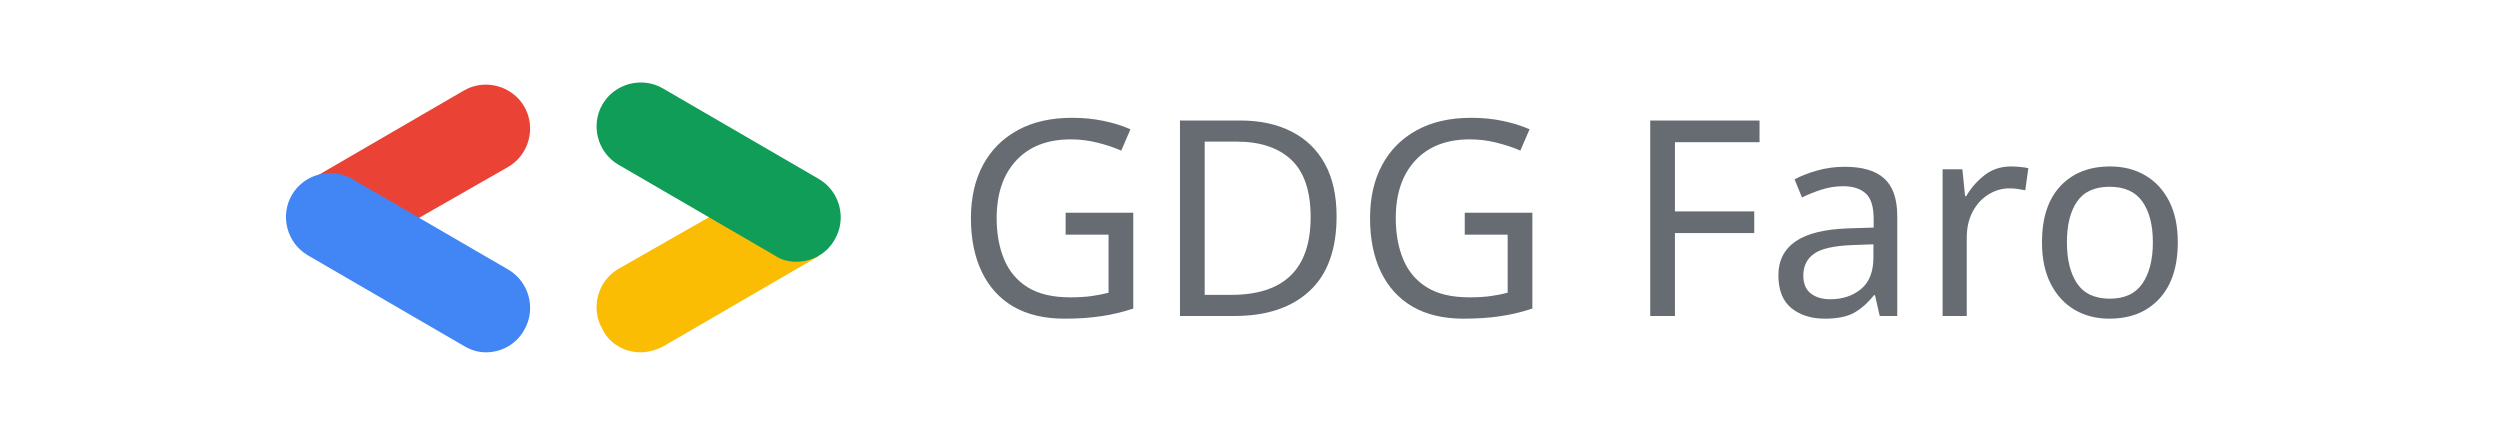
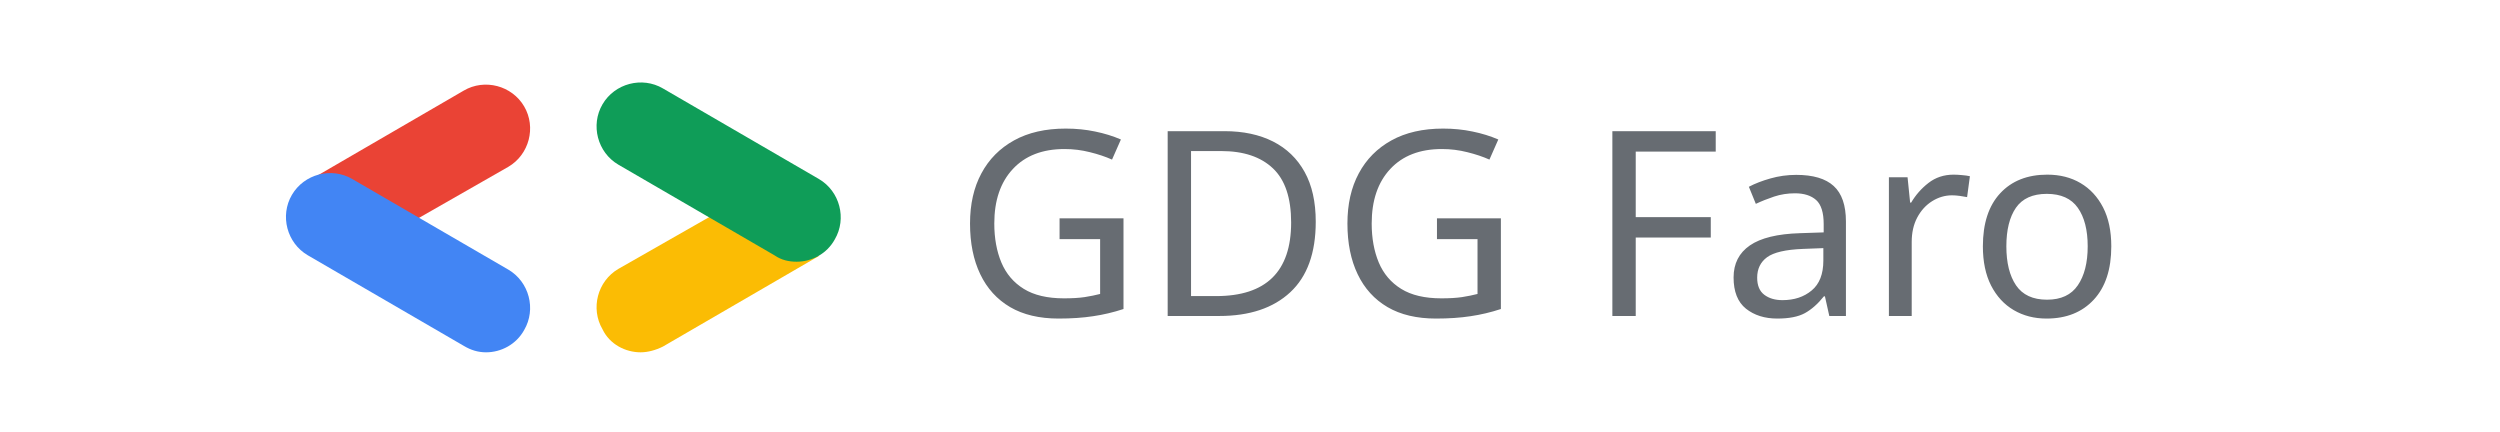
<svg xmlns="http://www.w3.org/2000/svg" version="1.1" id="Camada_1" x="0px" y="0px" viewBox="-131 367 347.7 60" style="enable-background:new -131 367 347.7 60;" xml:space="preserve">
  <style type="text/css">
	.st0{display:none;}
	.st1{display:inline;}
	.st2{fill:none;}
	.st3{display:inline;fill:url(#SVGID_1_);}
	.st4{display:inline;fill:none;}
	.st5{display:inline;opacity:9.000000e-002;fill:#010101;enable-background:new    ;}
	.st6{display:inline;fill:url(#SVGID_2_);}
	.st7{display:inline;fill:#4E4E4E;}
	.st8{fill:#EA4335;}
	.st9{fill:#4285F4;}
	.st10{fill:#FBBC04;}
	.st11{fill:#0F9D58;}
	.st12{fill:#676C72;}
- 	.st13{font-family:'GoogleSans-Regular';}
- 	.st14{font-size:38.07px;}
+ 	.st13{font-family:"Product Sans", sans-serif;}
+ 	.st14{font-size:36px;}
</style>
  <g transform="translate(-985.904 -3367.887)" class="st0">
    <g class="st1">
      <path class="st2" d="M987.4,4636.3l-12.1,19.8c-0.7,1.1-0.2,2,1.1,2h14.2c1.3,0,2.9-0.9,3.6-2l6.4-10.4L987.4,4636.3z     M1005,4617.5l-10.8-17.4c-0.7-1.1-2.3-2-3.6-2h-14.2c-1.3,0-1.8,0.9-1.1,2l13.8,22.5l7.8-10.9L1005,4617.5L1005,4617.5z" />
    </g>
    <linearGradient id="SVGID_1_" gradientUnits="userSpaceOnUse" x1="5507.577" y1="4194.052" x2="5523.055" y2="4203.724" gradientTransform="matrix(1 0 0 1 -4525.597 447.1619)">
      <stop offset="0.54" style="stop-color:#0A985C" />
      <stop offset="0.54" style="stop-color:#F6C25B" />
    </linearGradient>
    <path class="st3" d="M999.9,4641.4c-1.2-2-4-7.1-6.2-10.9l-2.4-4.2c0.6,1.1,0.5,2.8-0.1,3.8l-15.9,26c-0.7,1.1-0.2,2,1.1,2h14.2   c1.3,0,2.9-0.9,3.6-2l6.4-10.4C1000.6,4645.9,1001.4,4643.9,999.9,4641.4z" />
    <path class="st4" d="M987.4,4636.3l-12.1,19.8c-0.7,1.1-0.2,2,1.1,2h14.2c1.3,0,2.9-0.9,3.6-2l6.4-10.4L987.4,4636.3L987.4,4636.3z    M1005,4617.5l-10.8-17.4c-0.7-1.1-2.3-2-3.6-2h-14.2c-1.3,0-1.8,0.9-1.1,2l13.8,22.5l7.8-10.9L1005,4617.5z" />
    <path class="st5" d="M1010.3,4630.1c0.7-1.1,0.7-2.9,0-4l-5.3-8.6l-8.2-5.8l-7.8,10.9l2.1,3.4c0.7,1.1,0.7,2.9,0,4l-3.8,6.2   l13.3,9.4L1010.3,4630.1z" />
    <linearGradient id="SVGID_2_" gradientUnits="userSpaceOnUse" x1="5512.101" y1="4175.855" x2="5527.985" y2="4165.929" gradientTransform="matrix(1 0 0 1 -4525.597 447.1619)">
      <stop offset="0.57" style="stop-color:#5586C5" />
      <stop offset="0.57" style="stop-color:#D9423E" />
    </linearGradient>
    <path class="st6" d="M1010.3,4626.1l-16.1-26c-0.7-1.1-2.3-2-3.6-2h-14.2c-1.3,0-1.8,0.9-1.1,2l15.9,26l2.5,4.5   c2.1,3.8,5,8.9,6.2,10.9c1.8,3,0.2,5.1,0.9,4l9.5-15.3C1011,4629,1011,4627.2,1010.3,4626.1L1010.3,4626.1z M991.2,4626.1   L991.2,4626.1l0.1,0.1L991.2,4626.1z M992.4,4628.1l0.2,0.3L992.4,4628.1z M992.4,4628l0.3,0.5L992.4,4628z" />
    <path class="st7" d="M1044.2,4624.1h14.1v17.6c-3.8,1.3-8,2-12.6,2c-5,0-8.9-1.5-11.6-4.4s-4.1-7.1-4.1-12.5   c0-5.3,1.5-9.4,4.5-12.3s7.2-4.4,12.6-4.4c2.1,0,4,0.2,5.8,0.6s3.4,0.9,4.8,1.5l-2.8,6.9c-2.3-1.2-4.9-1.7-7.7-1.7   c-2.6,0-4.6,0.8-6,2.5s-2.1,4.1-2.1,7.2c0,3,0.6,5.4,1.9,7s3.1,2.4,5.5,2.4c1.3,0,2.5-0.1,3.6-0.4v-5.1h-5.8L1044.2,4624.1   L1044.2,4624.1L1044.2,4624.1z M1089.8,4626.2c0,5.4-1.5,9.6-4.5,12.6c-3,2.9-7.2,4.4-12.6,4.4h-10.5v-32.6h11.3   c5.2,0,9.3,1.3,12.1,4C1088.4,4617.3,1089.8,4621.2,1089.8,4626.2L1089.8,4626.2z M1080.7,4626.5c0-3-0.6-5.2-1.8-6.6   c-1.2-1.4-3-2.2-5.4-2.2h-2.6v18.3h2c2.7,0,4.6-0.8,5.9-2.3S1080.7,4629.7,1080.7,4626.5L1080.7,4626.5z M1106.1,4624.1h14.1v17.6   c-3.8,1.3-8,2-12.6,2c-5,0-8.9-1.5-11.6-4.4s-4.1-7.1-4.1-12.5c0-5.3,1.5-9.4,4.5-12.3s7.2-4.4,12.6-4.4c2.1,0,4,0.2,5.8,0.6   s3.4,0.9,4.8,1.5l-2.8,6.9c-2.3-1.2-4.9-1.7-7.7-1.7c-2.6,0-4.6,0.8-6,2.5s-2.1,4.1-2.1,7.2c0,3,0.6,5.4,1.9,7s3.1,2.4,5.5,2.4   c1.3,0,2.5-0.1,3.6-0.4v-5.1h-5.8L1106.1,4624.1z" />
  </g>
  <g class="st0">
    <path class="st7" d="M170.9,1246.8c-3.1,0-5.5,1.1-7.2,3.3c-1.8,2.2-2.6,5.2-2.6,9c0,4,0.8,7,2.5,9.1s4.1,3.1,7.3,3.1   c1.4,0,2.7-0.1,4-0.4s2.6-0.6,4-1.1v4.6c-2.6,1-5.5,1.4-8.7,1.4c-4.8,0-8.4-1.4-11-4.3c-2.6-2.9-3.8-7-3.8-12.4   c0-3.4,0.6-6.4,1.9-8.9c1.2-2.5,3-4.5,5.4-5.8c2.3-1.4,5.1-2,8.3-2c3.3,0,6.4,0.7,9.2,2.1l-1.9,4.4c-1.1-0.5-2.3-1-3.5-1.4   C173.6,1247,172.3,1246.8,170.9,1246.8L170.9,1246.8z M204.4,1275.3h-5.3v-15.2c0-1.9-0.4-3.3-1.1-4.3s-2-1.4-3.6-1.4   c-2.2,0-3.8,0.7-4.8,2c-1,1.3-1.5,3.5-1.5,6.6v12.2h-5.2v-34.7h5.2v8.8c0,1.4-0.1,2.9-0.3,4.5h0.3c0.7-1.2,1.7-2.1,3-2.8   c1.3-0.7,2.8-1,4.4-1c6,0,9,3,9,9L204.4,1275.3L204.4,1275.3z M219.7,1275.8c-3.8,0-6.8-1.1-9-3.4c-2.2-2.2-3.2-5.3-3.2-9.2   c0-4,1-7.2,3-9.5s4.8-3.5,8.3-3.5c3.3,0,5.8,1,7.7,3c1.9,2,2.8,4.7,2.8,8.2v2.8h-16.4c0.1,2.4,0.7,4.2,1.9,5.5s2.9,1.9,5.1,1.9   c1.5,0,2.8-0.1,4.1-0.4c1.3-0.3,2.6-0.7,4-1.4v4.3c-1.3,0.6-2.6,1-3.9,1.3S221.4,1275.8,219.7,1275.8L219.7,1275.8z M218.7,1254.2   c-1.7,0-3,0.5-4,1.6c-1,1.1-1.6,2.6-1.8,4.6h11.2c0-2-0.5-3.6-1.5-4.6C221.7,1254.7,220.4,1254.2,218.7,1254.2L218.7,1254.2z    M245,1250.2c1.1,0,1.9,0.1,2.6,0.2l-0.5,4.9c-0.7-0.2-1.5-0.3-2.3-0.3c-2.1,0-3.8,0.7-5.1,2.1c-1.3,1.4-2,3.1-2,5.3v12.9h-5.2   v-24.7h4.1l0.7,4.3h0.3c0.8-1.5,1.9-2.6,3.2-3.5C242.1,1250.6,243.5,1250.2,245,1250.2z M254.5,1262.3l3-3.7l7.4-7.9h6l-9.9,10.6   l10.5,14.1h-6.2l-7.9-10.8l-2.9,2.4v8.4h-5.2v-34.7h5.2v16.9l-0.3,4.7H254.5L254.5,1262.3z M288.2,1275.3l-1-3.4H287   c-1.2,1.5-2.4,2.5-3.6,3.1c-1.2,0.5-2.8,0.8-4.6,0.8c-2.4,0-4.3-0.7-5.7-2c-1.4-1.3-2-3.2-2-5.6c0-2.5,0.9-4.5,2.8-5.8   c1.9-1.3,4.8-2,8.6-2.1l4.3-0.1v-1.3c0-1.6-0.4-2.8-1.1-3.5c-0.7-0.8-1.9-1.2-3.4-1.2c-1.3,0-2.5,0.2-3.6,0.6   c-1.2,0.4-2.3,0.8-3.3,1.3l-1.7-3.7c1.3-0.7,2.8-1.2,4.4-1.6c1.6-0.4,3.1-0.5,4.5-0.5c3.1,0,5.5,0.7,7.1,2.1   c1.6,1.4,2.4,3.5,2.4,6.4v16.6L288.2,1275.3L288.2,1275.3z M280.4,1271.7c1.9,0,3.4-0.5,4.6-1.6c1.2-1.1,1.7-2.6,1.7-4.5v-2.1   l-3.2,0.1c-2.5,0.1-4.3,0.5-5.4,1.2s-1.7,1.9-1.7,3.4c0,1.1,0.3,2,1,2.6S279.1,1271.7,280.4,1271.7L280.4,1271.7z M313.1,1268.3   c0,2.4-0.9,4.3-2.6,5.5c-1.8,1.3-4.3,1.9-7.5,1.9c-3.3,0-5.9-0.5-7.9-1.5v-4.5c2.9,1.3,5.6,2,8.1,2c3.2,0,4.8-1,4.8-2.9   c0-0.6-0.2-1.1-0.5-1.6c-0.4-0.4-0.9-0.8-1.8-1.3s-2-1-3.4-1.5c-2.8-1.1-4.8-2.2-5.8-3.3c-1-1.1-1.5-2.5-1.5-4.3   c0-2.1,0.9-3.7,2.6-4.9s4-1.8,6.9-1.8s5.6,0.6,8.2,1.8l-1.7,3.9c-2.7-1.1-4.9-1.6-6.7-1.6c-2.8,0-4.1,0.8-4.1,2.4   c0,0.8,0.4,1.4,1.1,2s2.3,1.3,4.7,2.2c2,0.8,3.5,1.5,4.4,2.2s1.6,1.4,2.1,2.3C312.9,1266.1,313.1,1267.1,313.1,1268.3L313.1,1268.3   z M312.3,1250.7h5.7l5,14c0.8,2,1.3,3.9,1.5,5.6h0.2c0.1-0.8,0.4-1.8,0.7-3c0.3-1.2,2.2-6.7,5.7-16.6h5.7l-10.5,27.9   c-1.9,5.1-5.1,7.7-9.6,7.7c-1.2,0-2.3-0.1-3.4-0.4v-4.1c0.8,0.2,1.7,0.3,2.7,0.3c2.5,0,4.3-1.5,5.3-4.4l0.9-2.3L312.3,1250.7   L312.3,1250.7z" />
  </g>
  <g>
    <g>
      <g>
        <path class="st8" d="M-72.9,397.4l12.6-7.2c2.9-1.7,3.9-5.5,2.2-8.4c-1.7-2.9-5.5-3.9-8.4-2.2l-21.7,12.6L-72.9,397.4z" />
      </g>
      <g>
        <path class="st9" d="M-63.4,416c2.1,0,4.2-1.1,5.3-3.1c1.7-2.9,0.7-6.7-2.2-8.4L-82,391.9c-2.9-1.7-6.7-0.7-8.4,2.2     c-1.7,2.9-0.7,6.7,2.2,8.4l21.7,12.6C-65.5,415.7-64.5,416-63.4,416z" />
      </g>
      <g>
        <path class="st10" d="M-41.9,416c1,0,2.1-0.3,3.1-0.8l21.7-12.6l-15.1-5.5l-12.8,7.3c-2.9,1.7-3.9,5.5-2.2,8.4     C-46.2,414.9-44,416-41.9,416z" />
      </g>
      <g>
        <path class="st11" d="M-20.2,403.4c2.1,0,4.2-1.1,5.3-3.1c1.7-2.9,0.7-6.7-2.2-8.4l-21.7-12.6c-2.9-1.7-6.7-0.7-8.4,2.2     c-1.7,2.9-0.7,6.7,2.2,8.4l21.7,12.6C-22.3,403.2-21.2,403.4-20.2,403.4z" />
      </g>
    </g>
    <text transform="matrix(1 0 0 1 1.7084 410.9465)" class="st12 st13 st14">GDG Faro</text>
  </g>
</svg>
